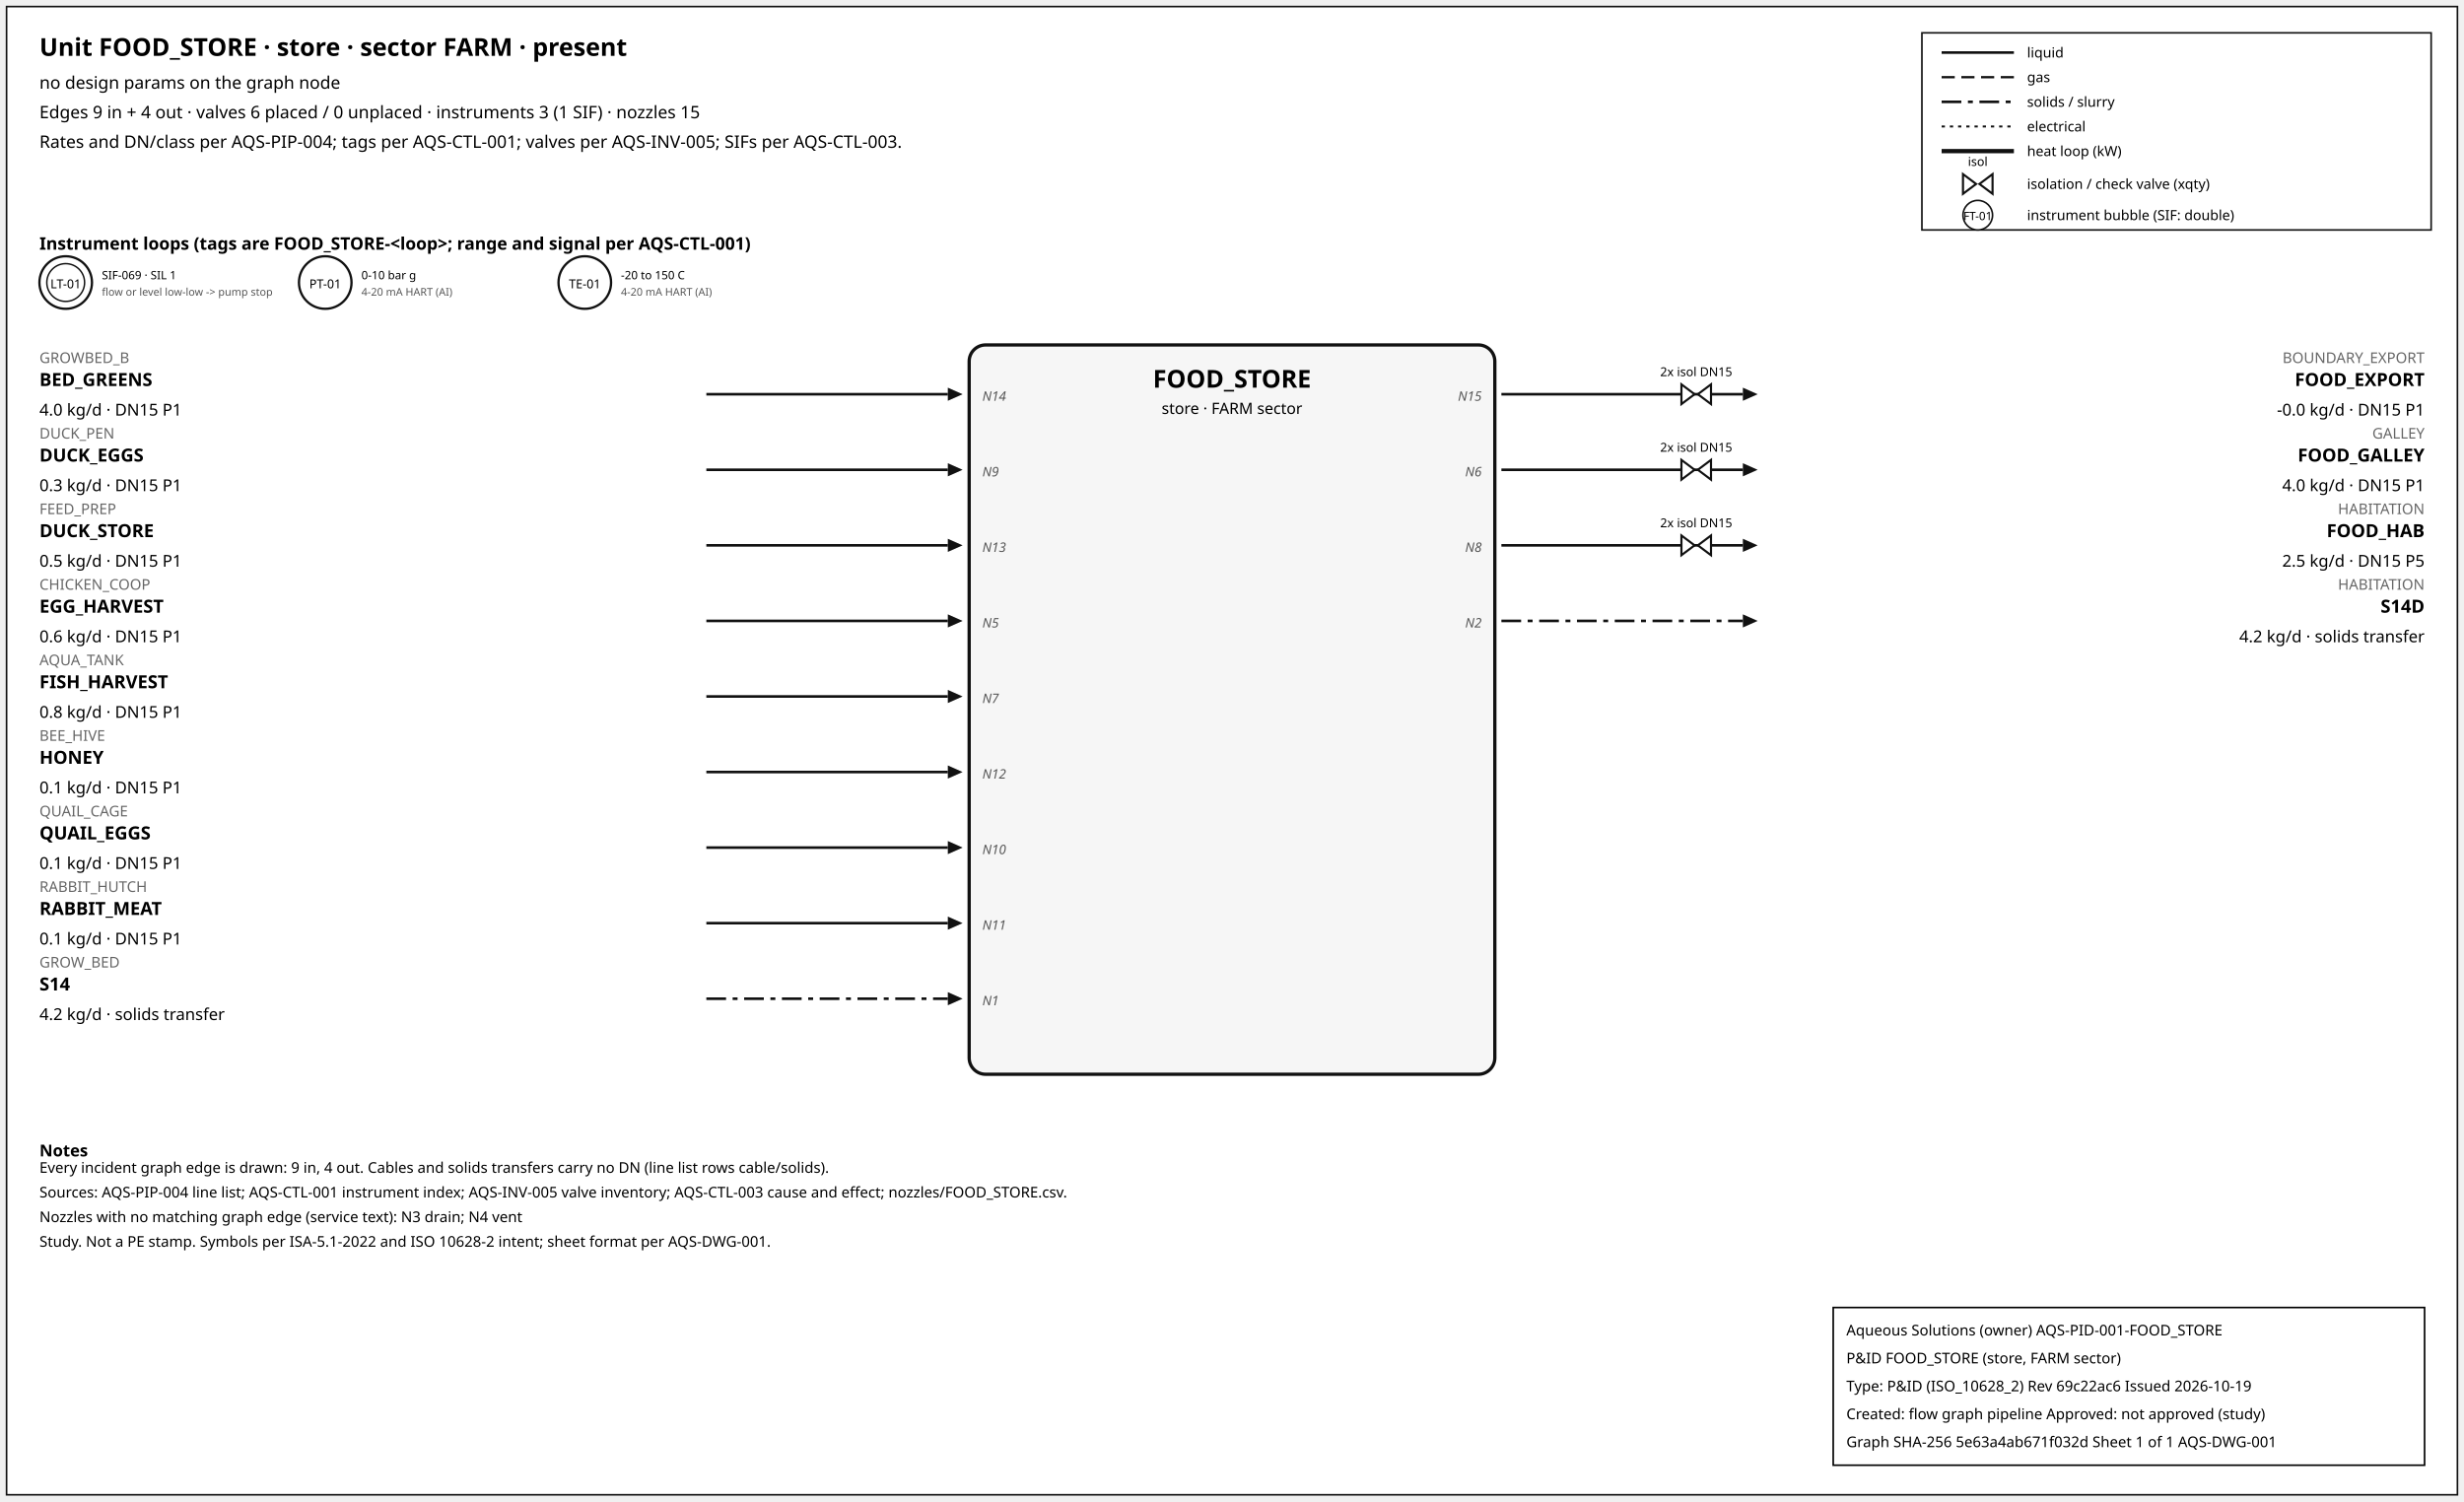
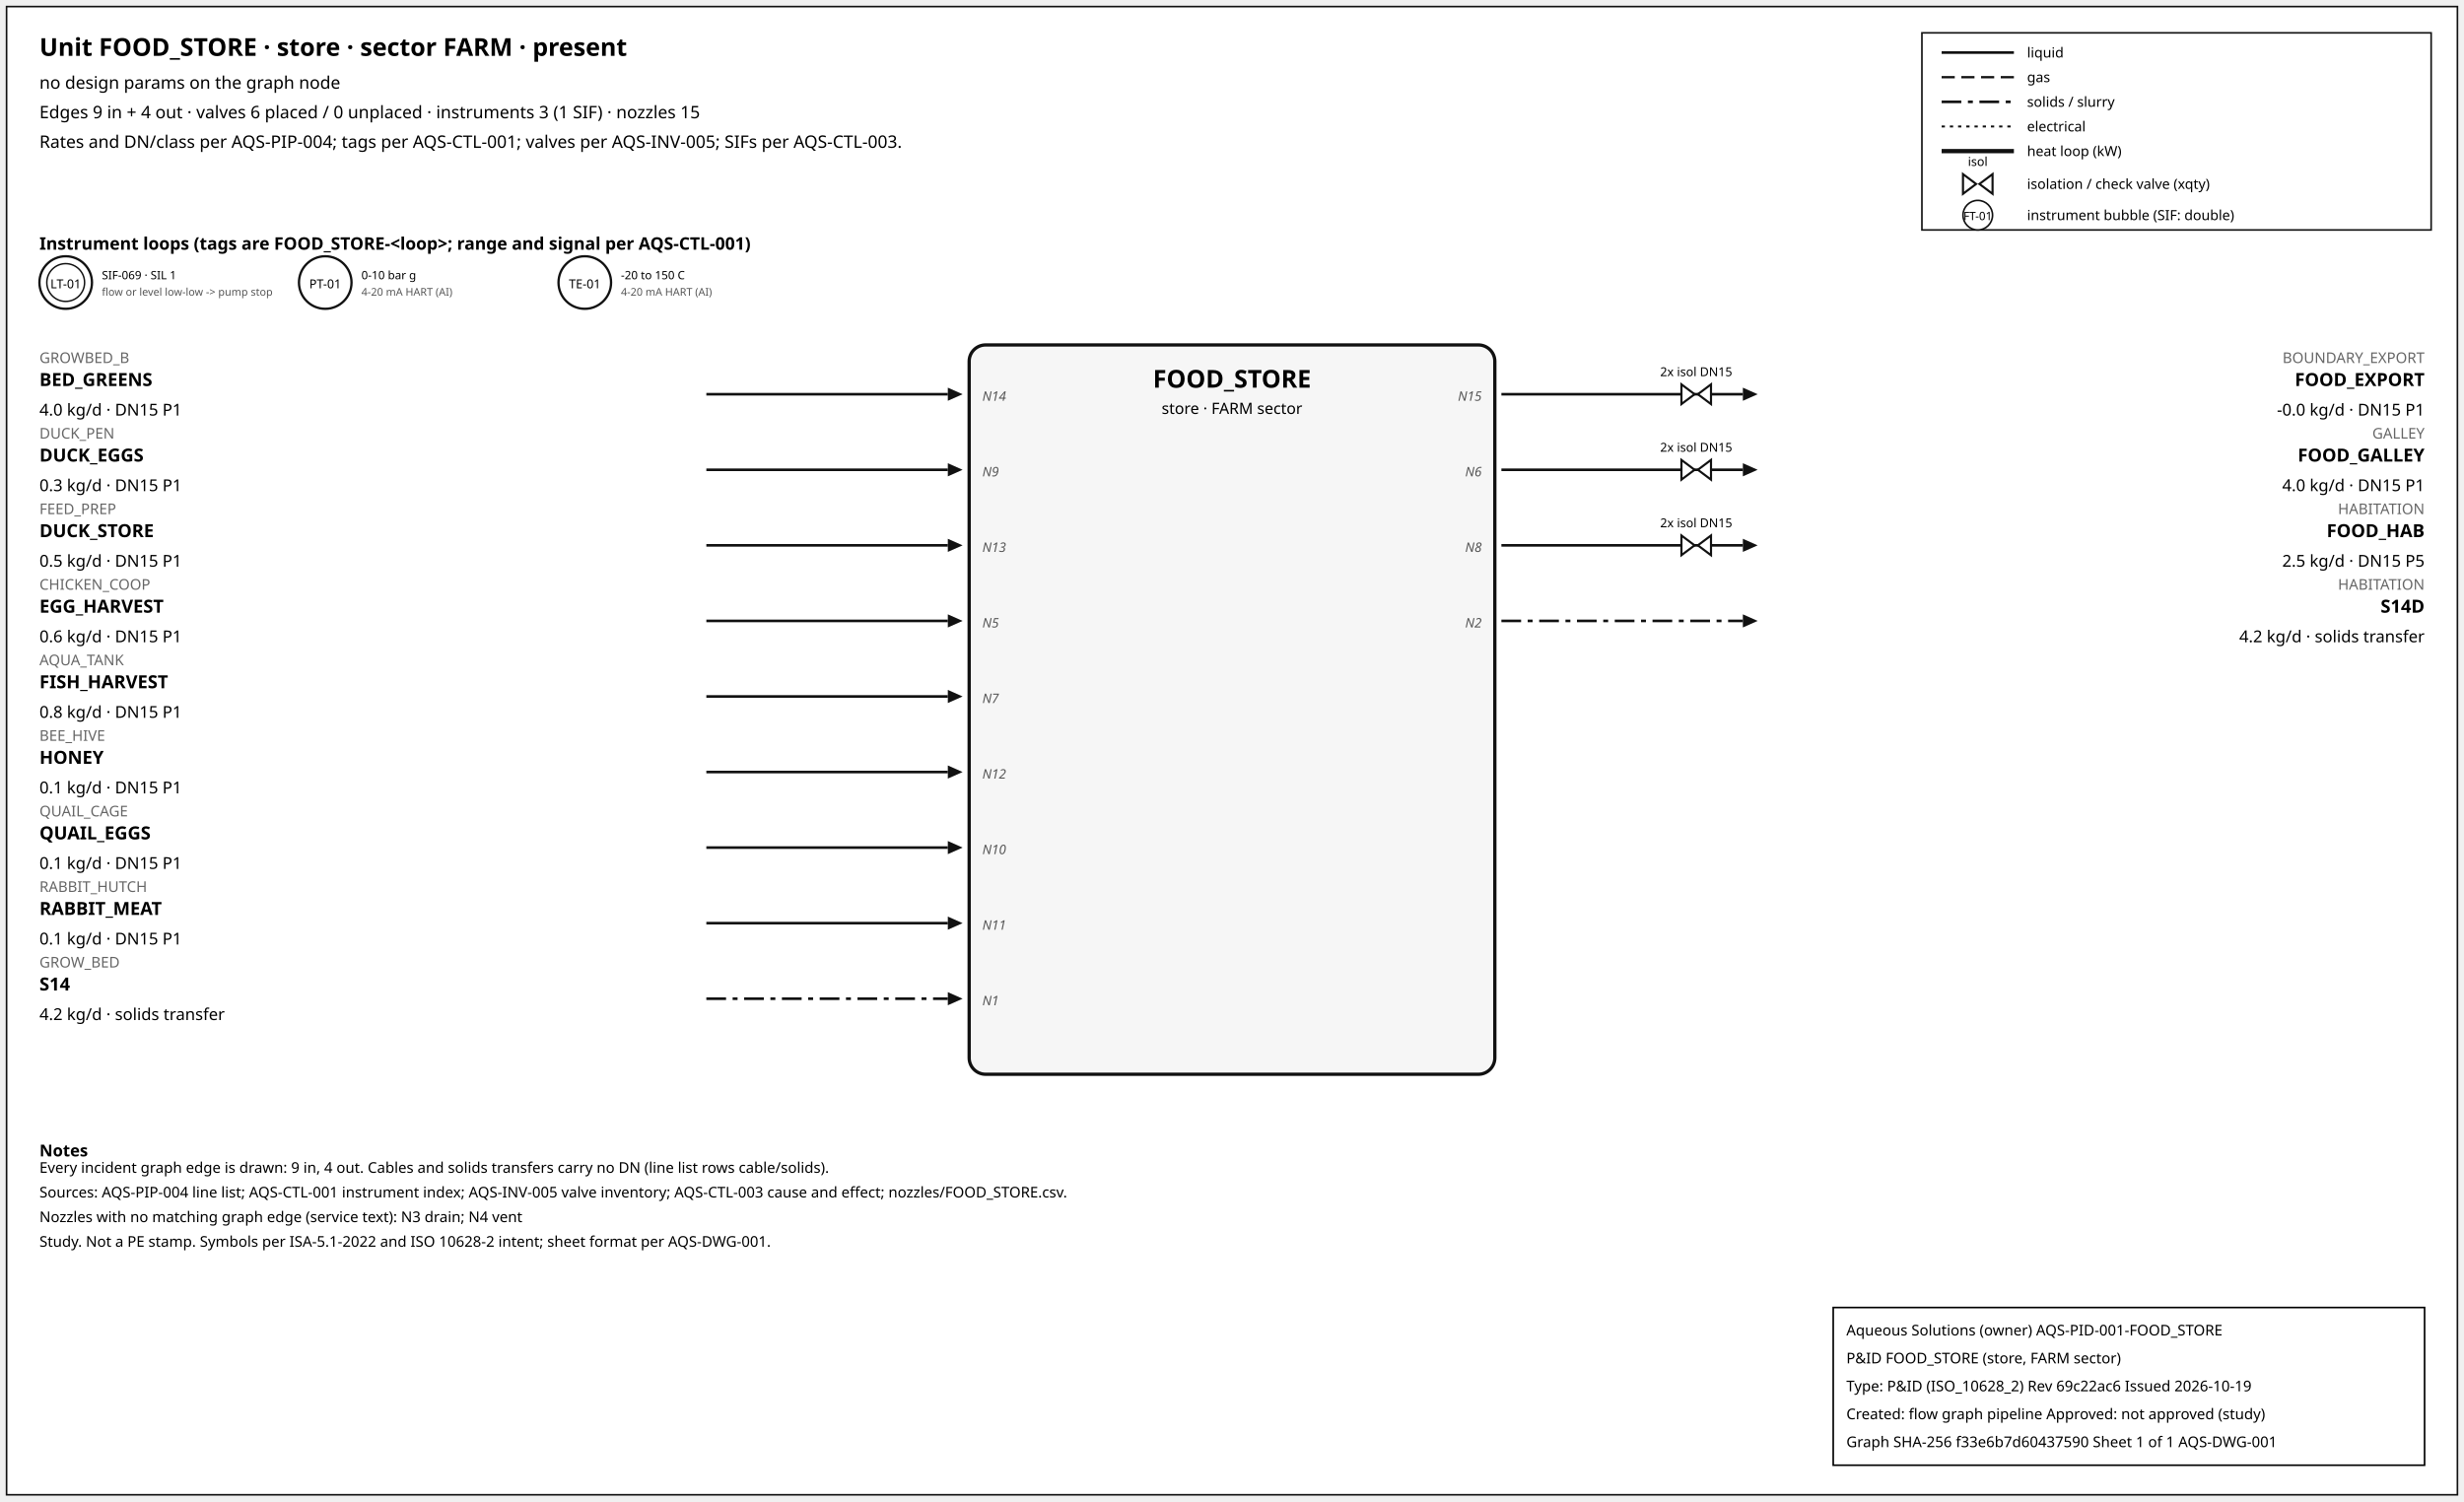
<svg xmlns="http://www.w3.org/2000/svg" width="1500" height="914" font-family="sans-serif">
  <rect x="4" y="4" width="1492" height="906" fill="white" stroke="#111" />
  <text x="24" y="34" font-size="15" font-weight="600">Unit FOOD_STORE · store · sector FARM · present</text>
  <text x="24" y="54" font-size="10.5">no design params on the graph node</text>
  <text x="24" y="72" font-size="10.5">Edges 9 in + 4 out · valves 6 placed / 0 unplaced · instruments 3 (1 SIF) · nozzles 15</text>
  <text x="24" y="90" font-size="10.5">Rates and DN/class per AQS-PIP-004; tags per AQS-CTL-001; valves per AQS-INV-005; SIFs per AQS-CTL-003.</text>
  <rect x="1170" y="20" width="310" height="120" fill="white" stroke="#111" />
  <line x1="1182" y1="32" x2="1226" y2="32" stroke="#111" stroke-width="1.6" />
  <text x="1234" y="35" font-size="8.5">liquid</text>
  <line x1="1182" y1="47" x2="1226" y2="47" stroke="#111" stroke-width="1.4" stroke-dasharray="8,4" />
  <text x="1234" y="50" font-size="8.5">gas</text>
  <line x1="1182" y1="62" x2="1226" y2="62" stroke="#111" stroke-width="1.6" stroke-dasharray="12,4,3,4" />
  <text x="1234" y="65" font-size="8.5">solids / slurry</text>
  <line x1="1182" y1="77" x2="1226" y2="77" stroke="#111" stroke-width="1.2" stroke-dasharray="2,3" />
  <text x="1234" y="80" font-size="8.5">electrical</text>
  <line x1="1182" y1="92" x2="1226" y2="92" stroke="#111" stroke-width="2.6" />
  <text x="1234" y="95" font-size="8.5">heat loop (kW)</text>
  <path d="M 1195.0,106 L 1203.0,112 L 1195.0,118 Z M 1213.0,106 L 1205.0,112 L 1213.0,118 Z" fill="white" stroke="#111" stroke-width="1.3" />
  <text x="1204.0" y="101.0" font-size="7.5" text-anchor="middle">isol</text>
  <text x="1234" y="115" font-size="8.5">isolation / check valve (xqty)</text>
  <circle cx="1204" cy="131" r="9" fill="white" stroke="#111" />
  <text x="1204" y="134" font-size="7" text-anchor="middle">FT-01</text>
  <text x="1234" y="134" font-size="8.5">instrument bubble (SIF: double)</text>
  <text x="24" y="152" font-size="10.5" font-weight="600">Instrument loops (tags are FOOD_STORE-&lt;loop&gt;; range and signal per AQS-CTL-001)</text>
  <circle cx="40" cy="172" r="16" fill="white" stroke="#111" stroke-width="1.4" />
  <circle cx="40" cy="172" r="11.5" fill="none" stroke="#111" stroke-width="0.9" />
  <text x="40" y="175.5" font-size="7.5" text-anchor="middle">LT-01</text>
  <text x="62" y="170" font-size="7">SIF-069 · SIL 1</text>
  <text x="62" y="180" font-size="6.5" fill="#555">flow or level low-low -&gt; pump stop</text>
  <circle cx="198" cy="172" r="16" fill="white" stroke="#111" stroke-width="1.4" />
  <text x="198" y="175.5" font-size="7.5" text-anchor="middle">PT-01</text>
  <text x="220" y="170" font-size="7">0-10 bar g</text>
  <text x="220" y="180" font-size="6.5" fill="#555">4-20 mA HART (AI)</text>
  <circle cx="356" cy="172" r="16" fill="white" stroke="#111" stroke-width="1.4" />
  <text x="356" y="175.5" font-size="7.5" text-anchor="middle">TE-01</text>
  <text x="378" y="170" font-size="7">-20 to 150 C</text>
  <text x="378" y="180" font-size="6.5" fill="#555">4-20 mA HART (AI)</text>
  <rect x="590" y="210" width="320" height="444" rx="10" fill="#f6f6f6" stroke="#111" stroke-width="2" />
  <text x="750.0" y="236" font-size="15" font-weight="700" text-anchor="middle">FOOD_STORE</text>
  <text x="750.0" y="252" font-size="9.5" text-anchor="middle">store · FARM sector</text>
  <line x1="430" y1="240" x2="577" y2="240" stroke="#111" stroke-width="1.6" class="edge-in" />
  <polygon points="586,240 577,236 577,244" fill="#111" />
  <text x="24" y="221" font-size="9" fill="#666" text-anchor="start">GROWBED_B</text>
  <text x="24" y="235" font-size="11" font-weight="600" text-anchor="start">BED_GREENS</text>
  <text x="24" y="253" font-size="10" text-anchor="start">4.0 kg/d · DN15 P1</text>
  <text x="598" y="244" font-size="8" font-style="italic" fill="#555" text-anchor="start">N14</text>
  <line x1="430" y1="286" x2="577" y2="286" stroke="#111" stroke-width="1.6" class="edge-in" />
  <polygon points="586,286 577,282 577,290" fill="#111" />
  <text x="24" y="267" font-size="9" fill="#666" text-anchor="start">DUCK_PEN</text>
  <text x="24" y="281" font-size="11" font-weight="600" text-anchor="start">DUCK_EGGS</text>
  <text x="24" y="299" font-size="10" text-anchor="start">0.3 kg/d · DN15 P1</text>
  <text x="598" y="290" font-size="8" font-style="italic" fill="#555" text-anchor="start">N9</text>
  <line x1="430" y1="332" x2="577" y2="332" stroke="#111" stroke-width="1.6" class="edge-in" />
  <polygon points="586,332 577,328 577,336" fill="#111" />
  <text x="24" y="313" font-size="9" fill="#666" text-anchor="start">FEED_PREP</text>
  <text x="24" y="327" font-size="11" font-weight="600" text-anchor="start">DUCK_STORE</text>
  <text x="24" y="345" font-size="10" text-anchor="start">0.5 kg/d · DN15 P1</text>
  <text x="598" y="336" font-size="8" font-style="italic" fill="#555" text-anchor="start">N13</text>
  <line x1="430" y1="378" x2="577" y2="378" stroke="#111" stroke-width="1.6" class="edge-in" />
  <polygon points="586,378 577,374 577,382" fill="#111" />
  <text x="24" y="359" font-size="9" fill="#666" text-anchor="start">CHICKEN_COOP</text>
  <text x="24" y="373" font-size="11" font-weight="600" text-anchor="start">EGG_HARVEST</text>
  <text x="24" y="391" font-size="10" text-anchor="start">0.6 kg/d · DN15 P1</text>
  <text x="598" y="382" font-size="8" font-style="italic" fill="#555" text-anchor="start">N5</text>
  <line x1="430" y1="424" x2="577" y2="424" stroke="#111" stroke-width="1.6" class="edge-in" />
  <polygon points="586,424 577,420 577,428" fill="#111" />
  <text x="24" y="405" font-size="9" fill="#666" text-anchor="start">AQUA_TANK</text>
  <text x="24" y="419" font-size="11" font-weight="600" text-anchor="start">FISH_HARVEST</text>
  <text x="24" y="437" font-size="10" text-anchor="start">0.8 kg/d · DN15 P1</text>
  <text x="598" y="428" font-size="8" font-style="italic" fill="#555" text-anchor="start">N7</text>
  <line x1="430" y1="470" x2="577" y2="470" stroke="#111" stroke-width="1.6" class="edge-in" />
  <polygon points="586,470 577,466 577,474" fill="#111" />
  <text x="24" y="451" font-size="9" fill="#666" text-anchor="start">BEE_HIVE</text>
  <text x="24" y="465" font-size="11" font-weight="600" text-anchor="start">HONEY</text>
  <text x="24" y="483" font-size="10" text-anchor="start">0.1 kg/d · DN15 P1</text>
  <text x="598" y="474" font-size="8" font-style="italic" fill="#555" text-anchor="start">N12</text>
  <line x1="430" y1="516" x2="577" y2="516" stroke="#111" stroke-width="1.6" class="edge-in" />
  <polygon points="586,516 577,512 577,520" fill="#111" />
  <text x="24" y="497" font-size="9" fill="#666" text-anchor="start">QUAIL_CAGE</text>
  <text x="24" y="511" font-size="11" font-weight="600" text-anchor="start">QUAIL_EGGS</text>
  <text x="24" y="529" font-size="10" text-anchor="start">0.1 kg/d · DN15 P1</text>
  <text x="598" y="520" font-size="8" font-style="italic" fill="#555" text-anchor="start">N10</text>
  <line x1="430" y1="562" x2="577" y2="562" stroke="#111" stroke-width="1.6" class="edge-in" />
  <polygon points="586,562 577,558 577,566" fill="#111" />
  <text x="24" y="543" font-size="9" fill="#666" text-anchor="start">RABBIT_HUTCH</text>
  <text x="24" y="557" font-size="11" font-weight="600" text-anchor="start">RABBIT_MEAT</text>
  <text x="24" y="575" font-size="10" text-anchor="start">0.1 kg/d · DN15 P1</text>
  <text x="598" y="566" font-size="8" font-style="italic" fill="#555" text-anchor="start">N11</text>
  <line x1="430" y1="608" x2="577" y2="608" stroke="#111" stroke-width="1.6" stroke-dasharray="12,4,3,4" class="edge-in" />
  <polygon points="586,608 577,604 577,612" fill="#111" />
  <text x="24" y="589" font-size="9" fill="#666" text-anchor="start">GROW_BED</text>
  <text x="24" y="603" font-size="11" font-weight="600" text-anchor="start">S14</text>
  <text x="24" y="621" font-size="10" text-anchor="start">4.2 kg/d · solids transfer</text>
  <text x="598" y="612" font-size="8" font-style="italic" fill="#555" text-anchor="start">N1</text>
  <line x1="914" y1="240" x2="1061" y2="240" stroke="#111" stroke-width="1.6" class="edge-out" />
  <polygon points="1070,240 1061,236 1061,244" fill="#111" />
  <text x="1476" y="221" font-size="9" fill="#666" text-anchor="end">BOUNDARY_EXPORT</text>
  <text x="1476" y="235" font-size="11" font-weight="600" text-anchor="end">FOOD_EXPORT</text>
  <text x="1476" y="253" font-size="10" text-anchor="end">-0.0 kg/d · DN15 P1</text>
  <text x="902" y="244" font-size="8" font-style="italic" fill="#555" text-anchor="end">N15</text>
  <path d="M 1023.6,234 L 1031.6,240 L 1023.6,246 Z M 1041.6,234 L 1033.6,240 L 1041.6,246 Z" fill="white" stroke="#111" stroke-width="1.3" />
  <text x="1032.6" y="229.0" font-size="7.5" text-anchor="middle">2x isol DN15</text>
  <line x1="914" y1="286" x2="1061" y2="286" stroke="#111" stroke-width="1.6" class="edge-out" />
  <polygon points="1070,286 1061,282 1061,290" fill="#111" />
  <text x="1476" y="267" font-size="9" fill="#666" text-anchor="end">GALLEY</text>
  <text x="1476" y="281" font-size="11" font-weight="600" text-anchor="end">FOOD_GALLEY</text>
  <text x="1476" y="299" font-size="10" text-anchor="end">4.0 kg/d · DN15 P1</text>
  <text x="902" y="290" font-size="8" font-style="italic" fill="#555" text-anchor="end">N6</text>
  <path d="M 1023.6,280 L 1031.6,286 L 1023.6,292 Z M 1041.6,280 L 1033.6,286 L 1041.6,292 Z" fill="white" stroke="#111" stroke-width="1.3" />
  <text x="1032.6" y="275.0" font-size="7.5" text-anchor="middle">2x isol DN15</text>
  <line x1="914" y1="332" x2="1061" y2="332" stroke="#111" stroke-width="1.6" class="edge-out" />
  <polygon points="1070,332 1061,328 1061,336" fill="#111" />
  <text x="1476" y="313" font-size="9" fill="#666" text-anchor="end">HABITATION</text>
  <text x="1476" y="327" font-size="11" font-weight="600" text-anchor="end">FOOD_HAB</text>
  <text x="1476" y="345" font-size="10" text-anchor="end">2.5 kg/d · DN15 P5</text>
  <text x="902" y="336" font-size="8" font-style="italic" fill="#555" text-anchor="end">N8</text>
  <path d="M 1023.6,326 L 1031.6,332 L 1023.6,338 Z M 1041.6,326 L 1033.6,332 L 1041.6,338 Z" fill="white" stroke="#111" stroke-width="1.3" />
  <text x="1032.6" y="321.0" font-size="7.5" text-anchor="middle">2x isol DN15</text>
  <line x1="914" y1="378" x2="1061" y2="378" stroke="#111" stroke-width="1.6" stroke-dasharray="12,4,3,4" class="edge-out" />
  <polygon points="1070,378 1061,374 1061,382" fill="#111" />
  <text x="1476" y="359" font-size="9" fill="#666" text-anchor="end">HABITATION</text>
  <text x="1476" y="373" font-size="11" font-weight="600" text-anchor="end">S14D</text>
  <text x="1476" y="391" font-size="10" text-anchor="end">4.2 kg/d · solids transfer</text>
  <text x="902" y="382" font-size="8" font-style="italic" fill="#555" text-anchor="end">N2</text>
  <text x="24" y="704" font-size="10" font-weight="600">Notes</text>
  <text x="24" y="714" font-size="9">Every incident graph edge is drawn: 9 in, 4 out. Cables and solids transfers carry no DN (line list rows cable/solids).</text>
  <text x="24" y="729" font-size="9">Sources: AQS-PIP-004 line list; AQS-CTL-001 instrument index; AQS-INV-005 valve inventory; AQS-CTL-003 cause and effect; nozzles/FOOD_STORE.csv.</text>
  <text x="24" y="744" font-size="9">Nozzles with no matching graph edge (service text): N3 drain; N4 vent</text>
  <text x="24" y="759" font-size="9">Study. Not a PE stamp. Symbols per ISA-5.1-2022 and ISO 10628-2 intent; sheet format per AQS-DWG-001.</text>
  <g id="aqs-title-block">
    <rect x="1116" y="796" width="360" height="96" fill="white" stroke="black" stroke-width="1" />
    <text x="1124" y="813" font-size="9">Aqueous Solutions (owner)   AQS-PID-001-FOOD_STORE</text>
    <text x="1124" y="830" font-size="9">P&amp;ID FOOD_STORE (store, FARM sector)</text>
    <text x="1124" y="847" font-size="9">Type: P&amp;ID (ISO_10628_2)   Rev 69c22ac6   Issued 2026-10-19</text>
    <text x="1124" y="864" font-size="9">Created: flow graph pipeline   Approved: not approved (study)</text>
-     <text x="1124" y="881" font-size="9">Graph SHA-256 5e63a4ab671f032d   Sheet 1 of 1   AQS-DWG-001</text>
+     <text x="1124" y="881" font-size="9">Graph SHA-256 f33e6b7d60437590   Sheet 1 of 1   AQS-DWG-001</text>
  </g>
</svg>
